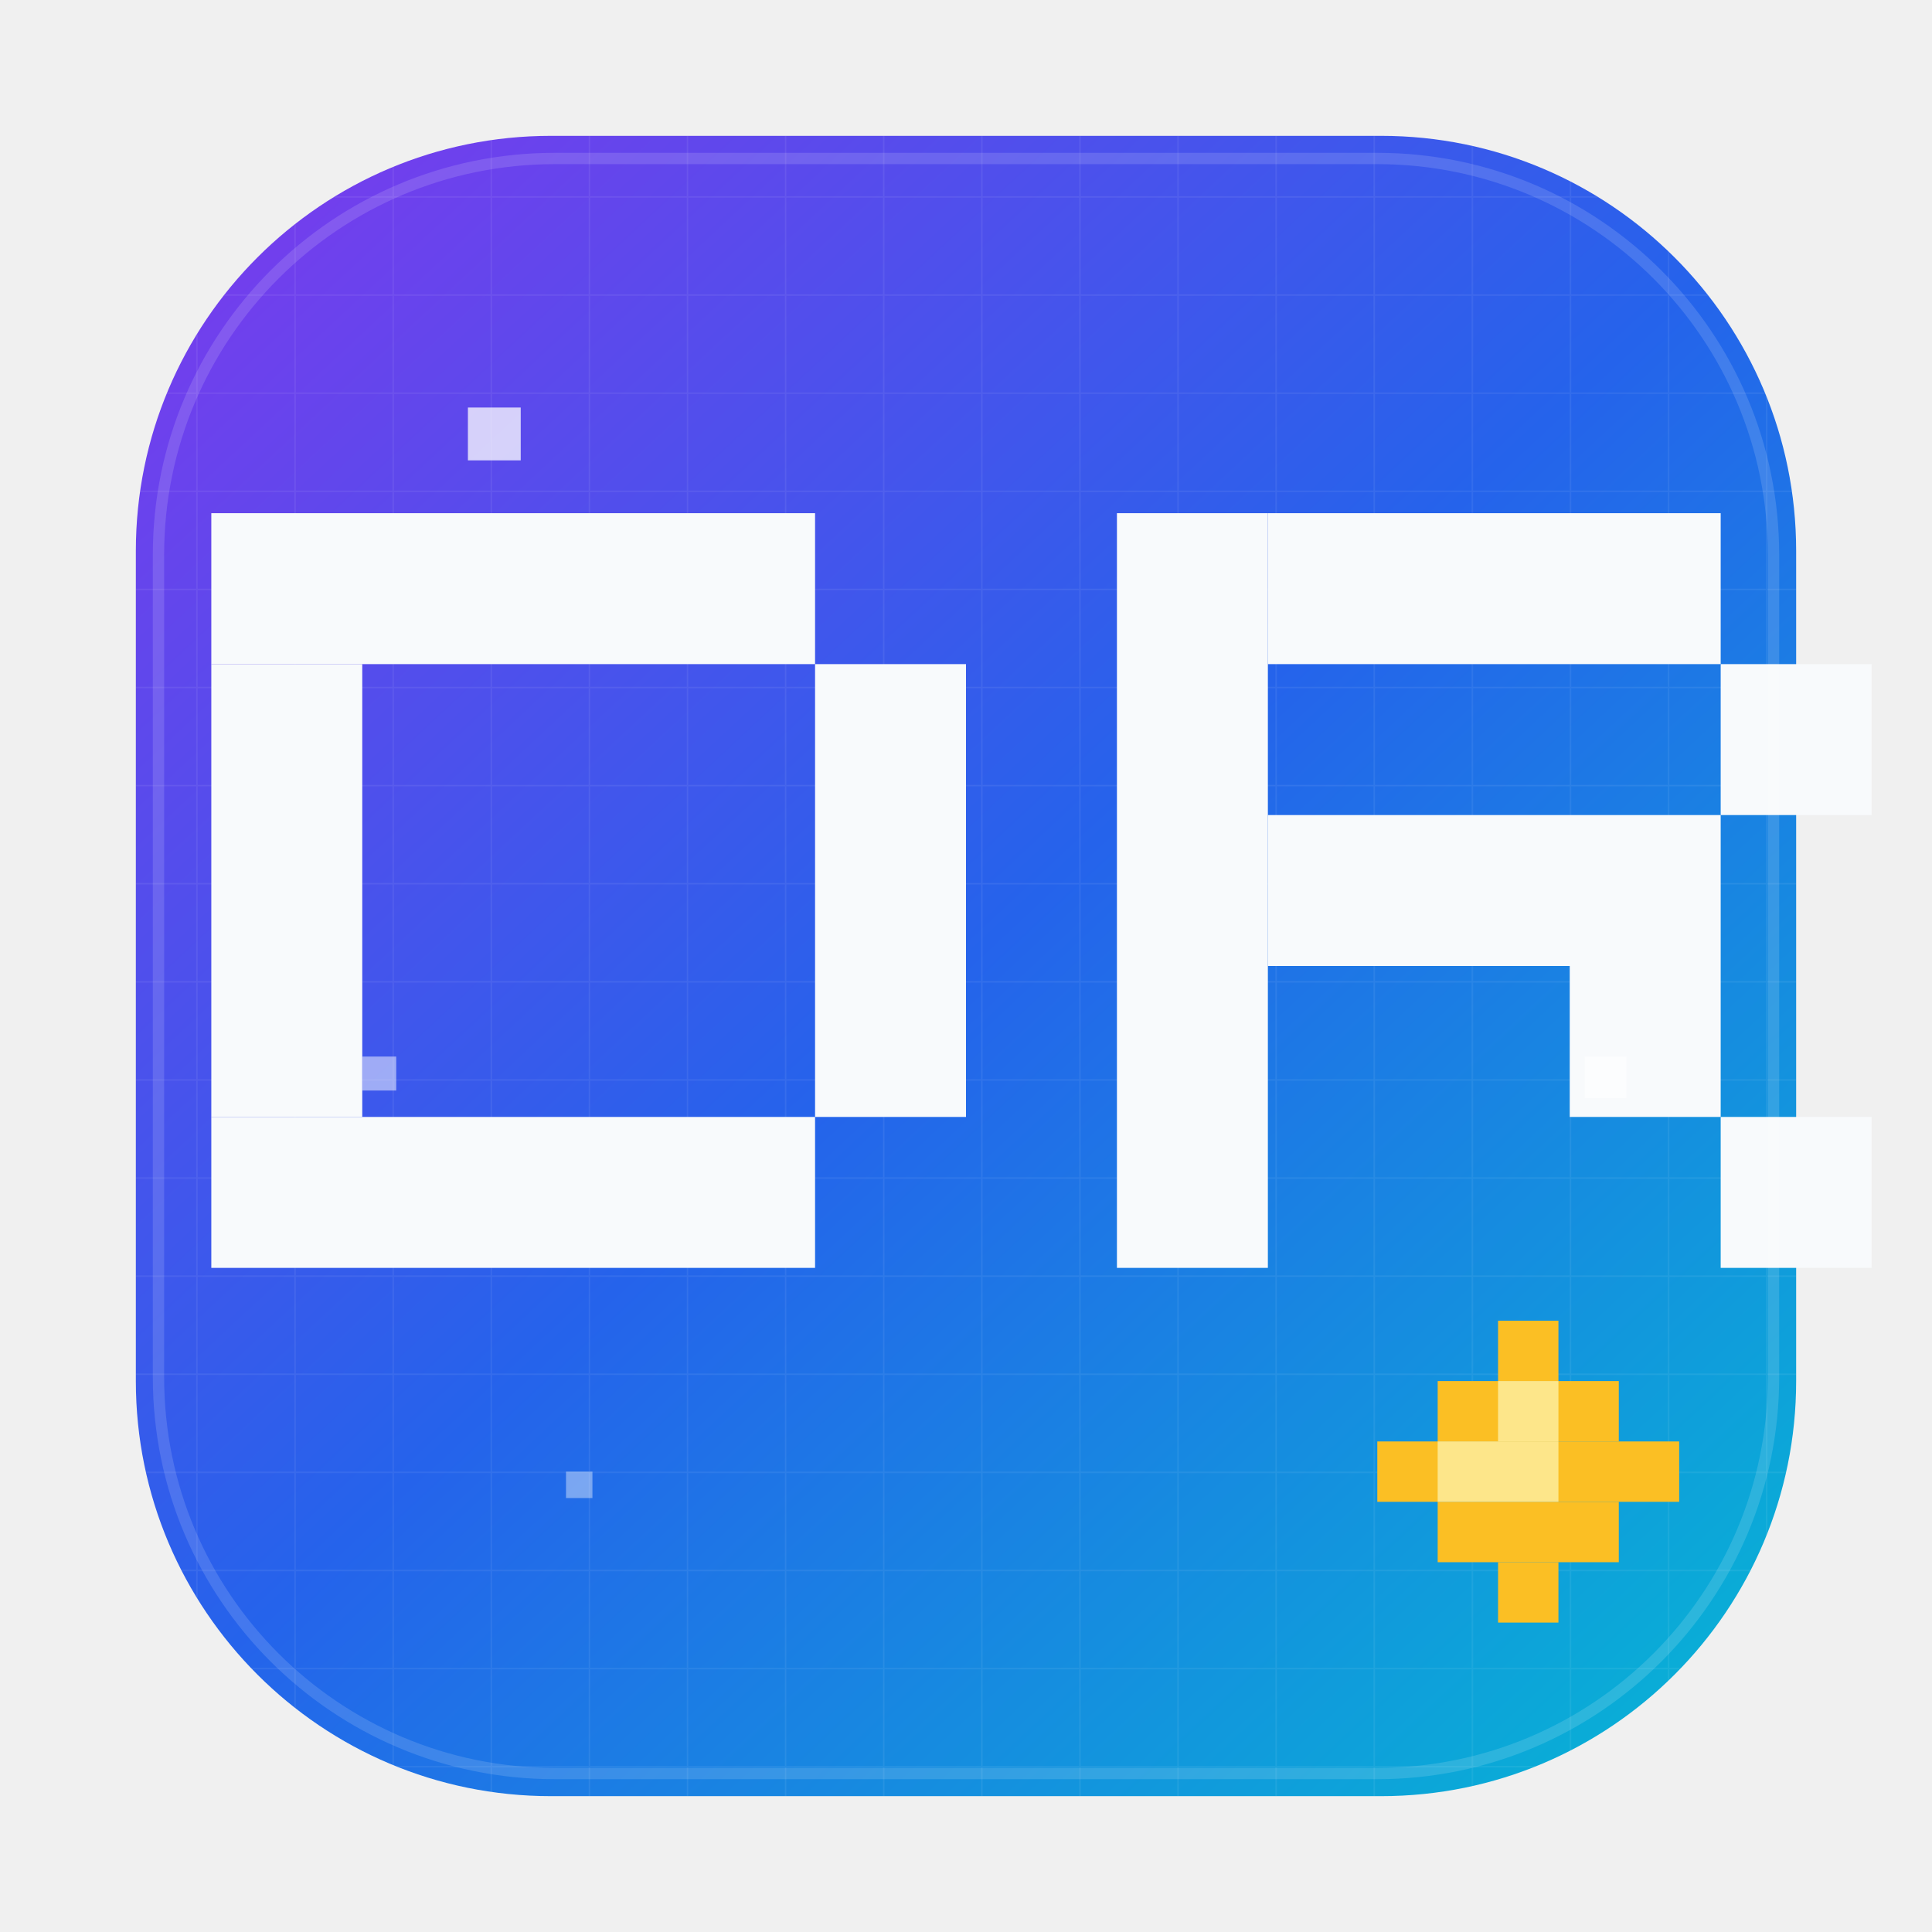
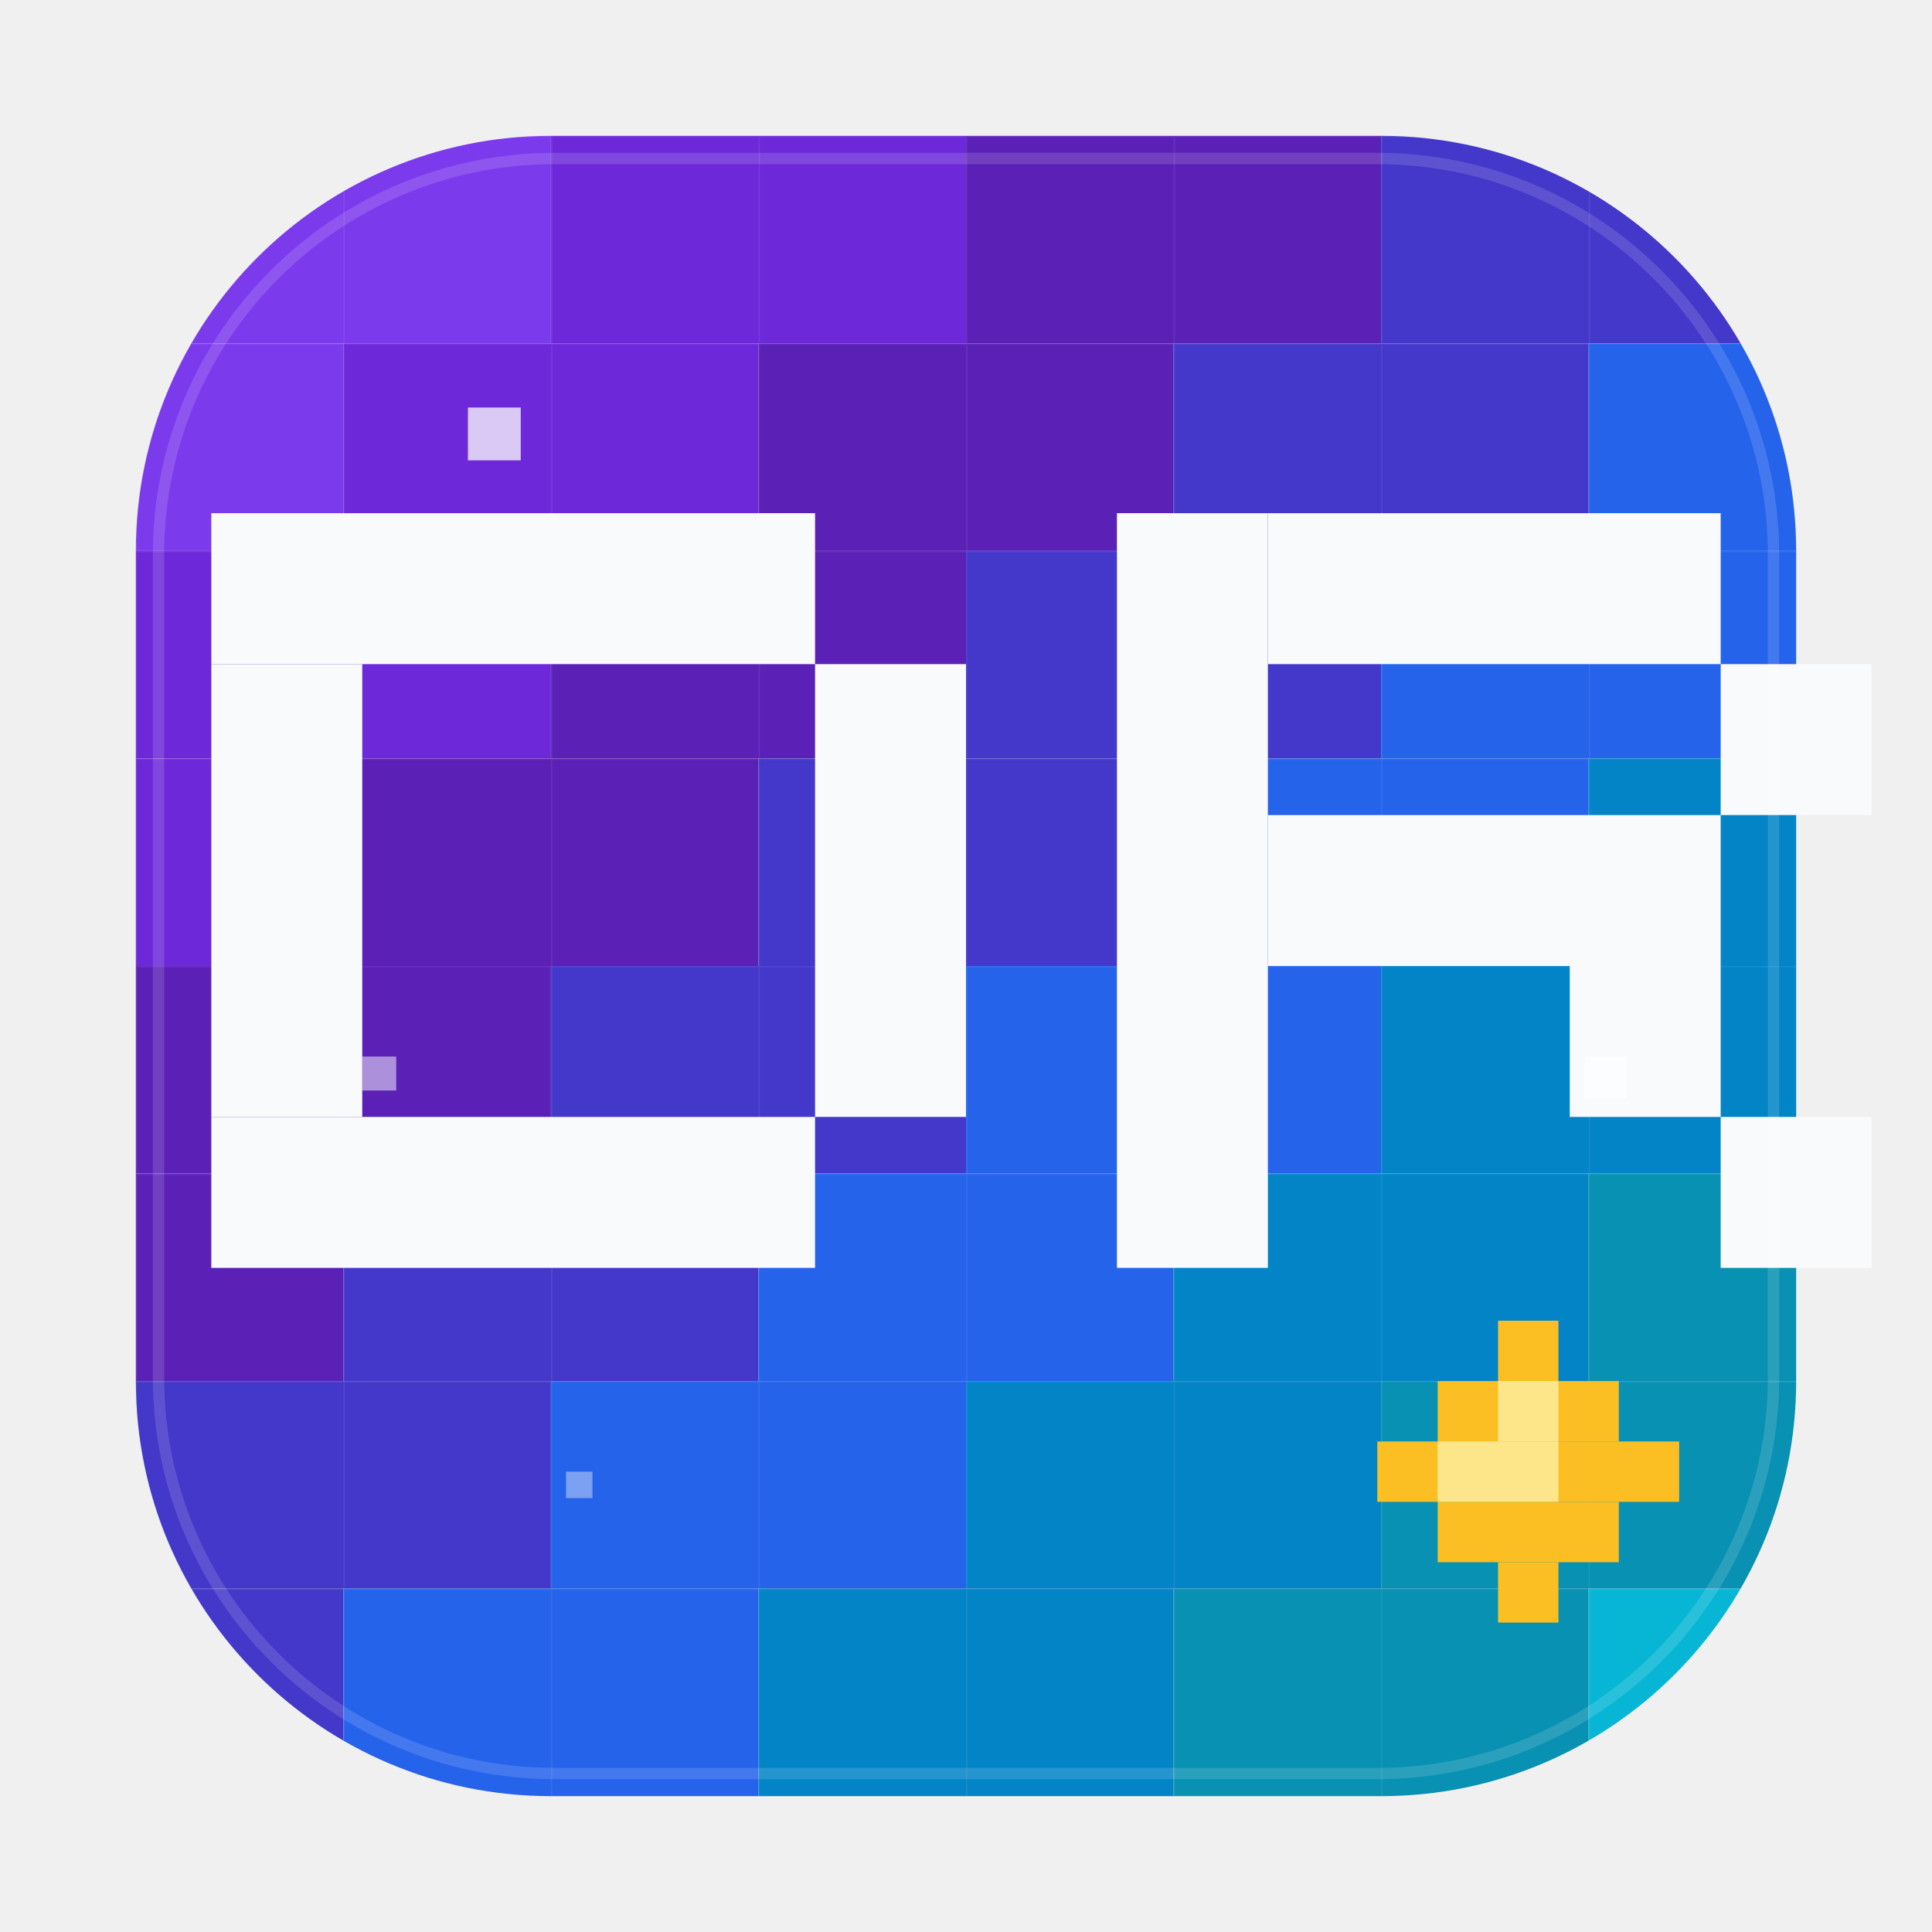
<svg xmlns="http://www.w3.org/2000/svg" width="1024" height="1024" viewBox="0 0 1024 1024" fill="none">
  <defs>
-     <linearGradient id="bg" x1="100" y1="72" x2="920" y2="952" gradientUnits="userSpaceOnUse">
-       <stop stop-color="#7c3aed" />
-       <stop offset="0.5" stop-color="#2563eb" />
-       <stop offset="1" stop-color="#06b6d4" />
-     </linearGradient>
-     <pattern id="grid" width="52" height="52" patternUnits="userSpaceOnUse">
-       <path d="M52 0H0V52" stroke="#fff" stroke-opacity="0.07" stroke-width="1.5" />
+     <clipPath id="bg-clip">
+       <rect x="72" y="72" width="880" height="880" rx="220" />
+     </clipPath>
+     <pattern id="grid" width="110" height="110" patternUnits="userSpaceOnUse" x="72" y="72">
+       <path d="M110 0H0V110" stroke="#fff" stroke-opacity="0.07" stroke-width="1.5" />
    </pattern>
  </defs>
-   <rect x="72" y="72" width="880" height="880" rx="220" fill="url(#bg)" />
+   <g clip-path="url(#bg-clip)">
+     <rect x="72" y="72" width="220" height="110" fill="#7c3aed" />
+     <rect x="292" y="72" width="220" height="110" fill="#6d28d9" />
+     <rect x="512" y="72" width="220" height="110" fill="#5b21b6" />
+     <rect x="732" y="72" width="220" height="110" fill="#4338ca" />
+     <rect x="72" y="182" width="110" height="110" fill="#7c3aed" />
+     <rect x="182" y="182" width="220" height="110" fill="#6d28d9" />
+     <rect x="402" y="182" width="220" height="110" fill="#5b21b6" />
+     <rect x="622" y="182" width="220" height="110" fill="#4338ca" />
+     <rect x="842" y="182" width="110" height="110" fill="#2563eb" />
+     <rect x="72" y="292" width="220" height="110" fill="#6d28d9" />
+     <rect x="292" y="292" width="220" height="110" fill="#5b21b6" />
+     <rect x="512" y="292" width="220" height="110" fill="#4338ca" />
+     <rect x="732" y="292" width="220" height="110" fill="#2563eb" />
+     <rect x="72" y="402" width="110" height="110" fill="#6d28d9" />
+     <rect x="182" y="402" width="220" height="110" fill="#5b21b6" />
+     <rect x="402" y="402" width="220" height="110" fill="#4338ca" />
+     <rect x="622" y="402" width="220" height="110" fill="#2563eb" />
+     <rect x="842" y="402" width="110" height="110" fill="#0284c7" />
+     <rect x="72" y="512" width="220" height="110" fill="#5b21b6" />
+     <rect x="292" y="512" width="220" height="110" fill="#4338ca" />
+     <rect x="512" y="512" width="220" height="110" fill="#2563eb" />
+     <rect x="732" y="512" width="220" height="110" fill="#0284c7" />
+     <rect x="72" y="622" width="110" height="110" fill="#5b21b6" />
+     <rect x="182" y="622" width="220" height="110" fill="#4338ca" />
+     <rect x="402" y="622" width="220" height="110" fill="#2563eb" />
+     <rect x="622" y="622" width="220" height="110" fill="#0284c7" />
+     <rect x="842" y="622" width="110" height="110" fill="#0891b2" />
+     <rect x="72" y="732" width="220" height="110" fill="#4338ca" />
+     <rect x="292" y="732" width="220" height="110" fill="#2563eb" />
+     <rect x="512" y="732" width="220" height="110" fill="#0284c7" />
+     <rect x="732" y="732" width="220" height="110" fill="#0891b2" />
+     <rect x="72" y="842" width="110" height="110" fill="#4338ca" />
+     <rect x="182" y="842" width="220" height="110" fill="#2563eb" />
+     <rect x="402" y="842" width="220" height="110" fill="#0284c7" />
+     <rect x="622" y="842" width="220" height="110" fill="#0891b2" />
+     <rect x="842" y="842" width="110" height="110" fill="#06b6d4" />
+   </g>
  <rect x="72" y="72" width="880" height="880" rx="220" fill="url(#grid)" />
  <g fill="#f8fafc" transform="translate(112, 272) scale(80)">
    <rect x="0" y="0" width="4" height="1" />
    <rect x="0" y="1" width="1" height="3" />
    <rect x="4" y="1" width="1" height="3" />
    <rect x="0" y="4" width="4" height="1" />
    <rect x="6" y="0" width="1" height="5" />
    <rect x="7" y="0" width="3" height="1" />
    <rect x="10" y="1" width="1" height="1" />
    <rect x="7" y="2" width="3" height="1" />
    <rect x="9" y="3" width="1" height="1" />
    <rect x="10" y="4" width="1" height="1" />
  </g>
  <g fill="#fbbf24" transform="translate(730, 700) scale(32)">
    <rect x="2" y="0" width="1" height="1" />
    <rect x="1" y="1" width="3" height="1" />
    <rect x="0" y="2" width="5" height="1" />
    <rect x="1" y="3" width="3" height="1" />
    <rect x="2" y="4" width="1" height="1" />
  </g>
  <g fill="#fde68a" transform="translate(730, 700) scale(32)">
    <rect x="2" y="1" width="1" height="1" />
    <rect x="1" y="2" width="2" height="1" />
  </g>
  <g fill="#fff">
    <rect x="248" y="216" width="28" height="28" fill-opacity="0.75" />
    <rect x="192" y="560" width="18" height="18" fill-opacity="0.5" />
    <rect x="840" y="560" width="22" height="22" fill-opacity="0.6" />
    <rect x="300" y="780" width="14" height="14" fill-opacity="0.4" />
  </g>
  <rect x="84" y="84" width="856" height="856" rx="210" stroke="#fff" stroke-opacity="0.14" stroke-width="6" fill="none" />
</svg>
